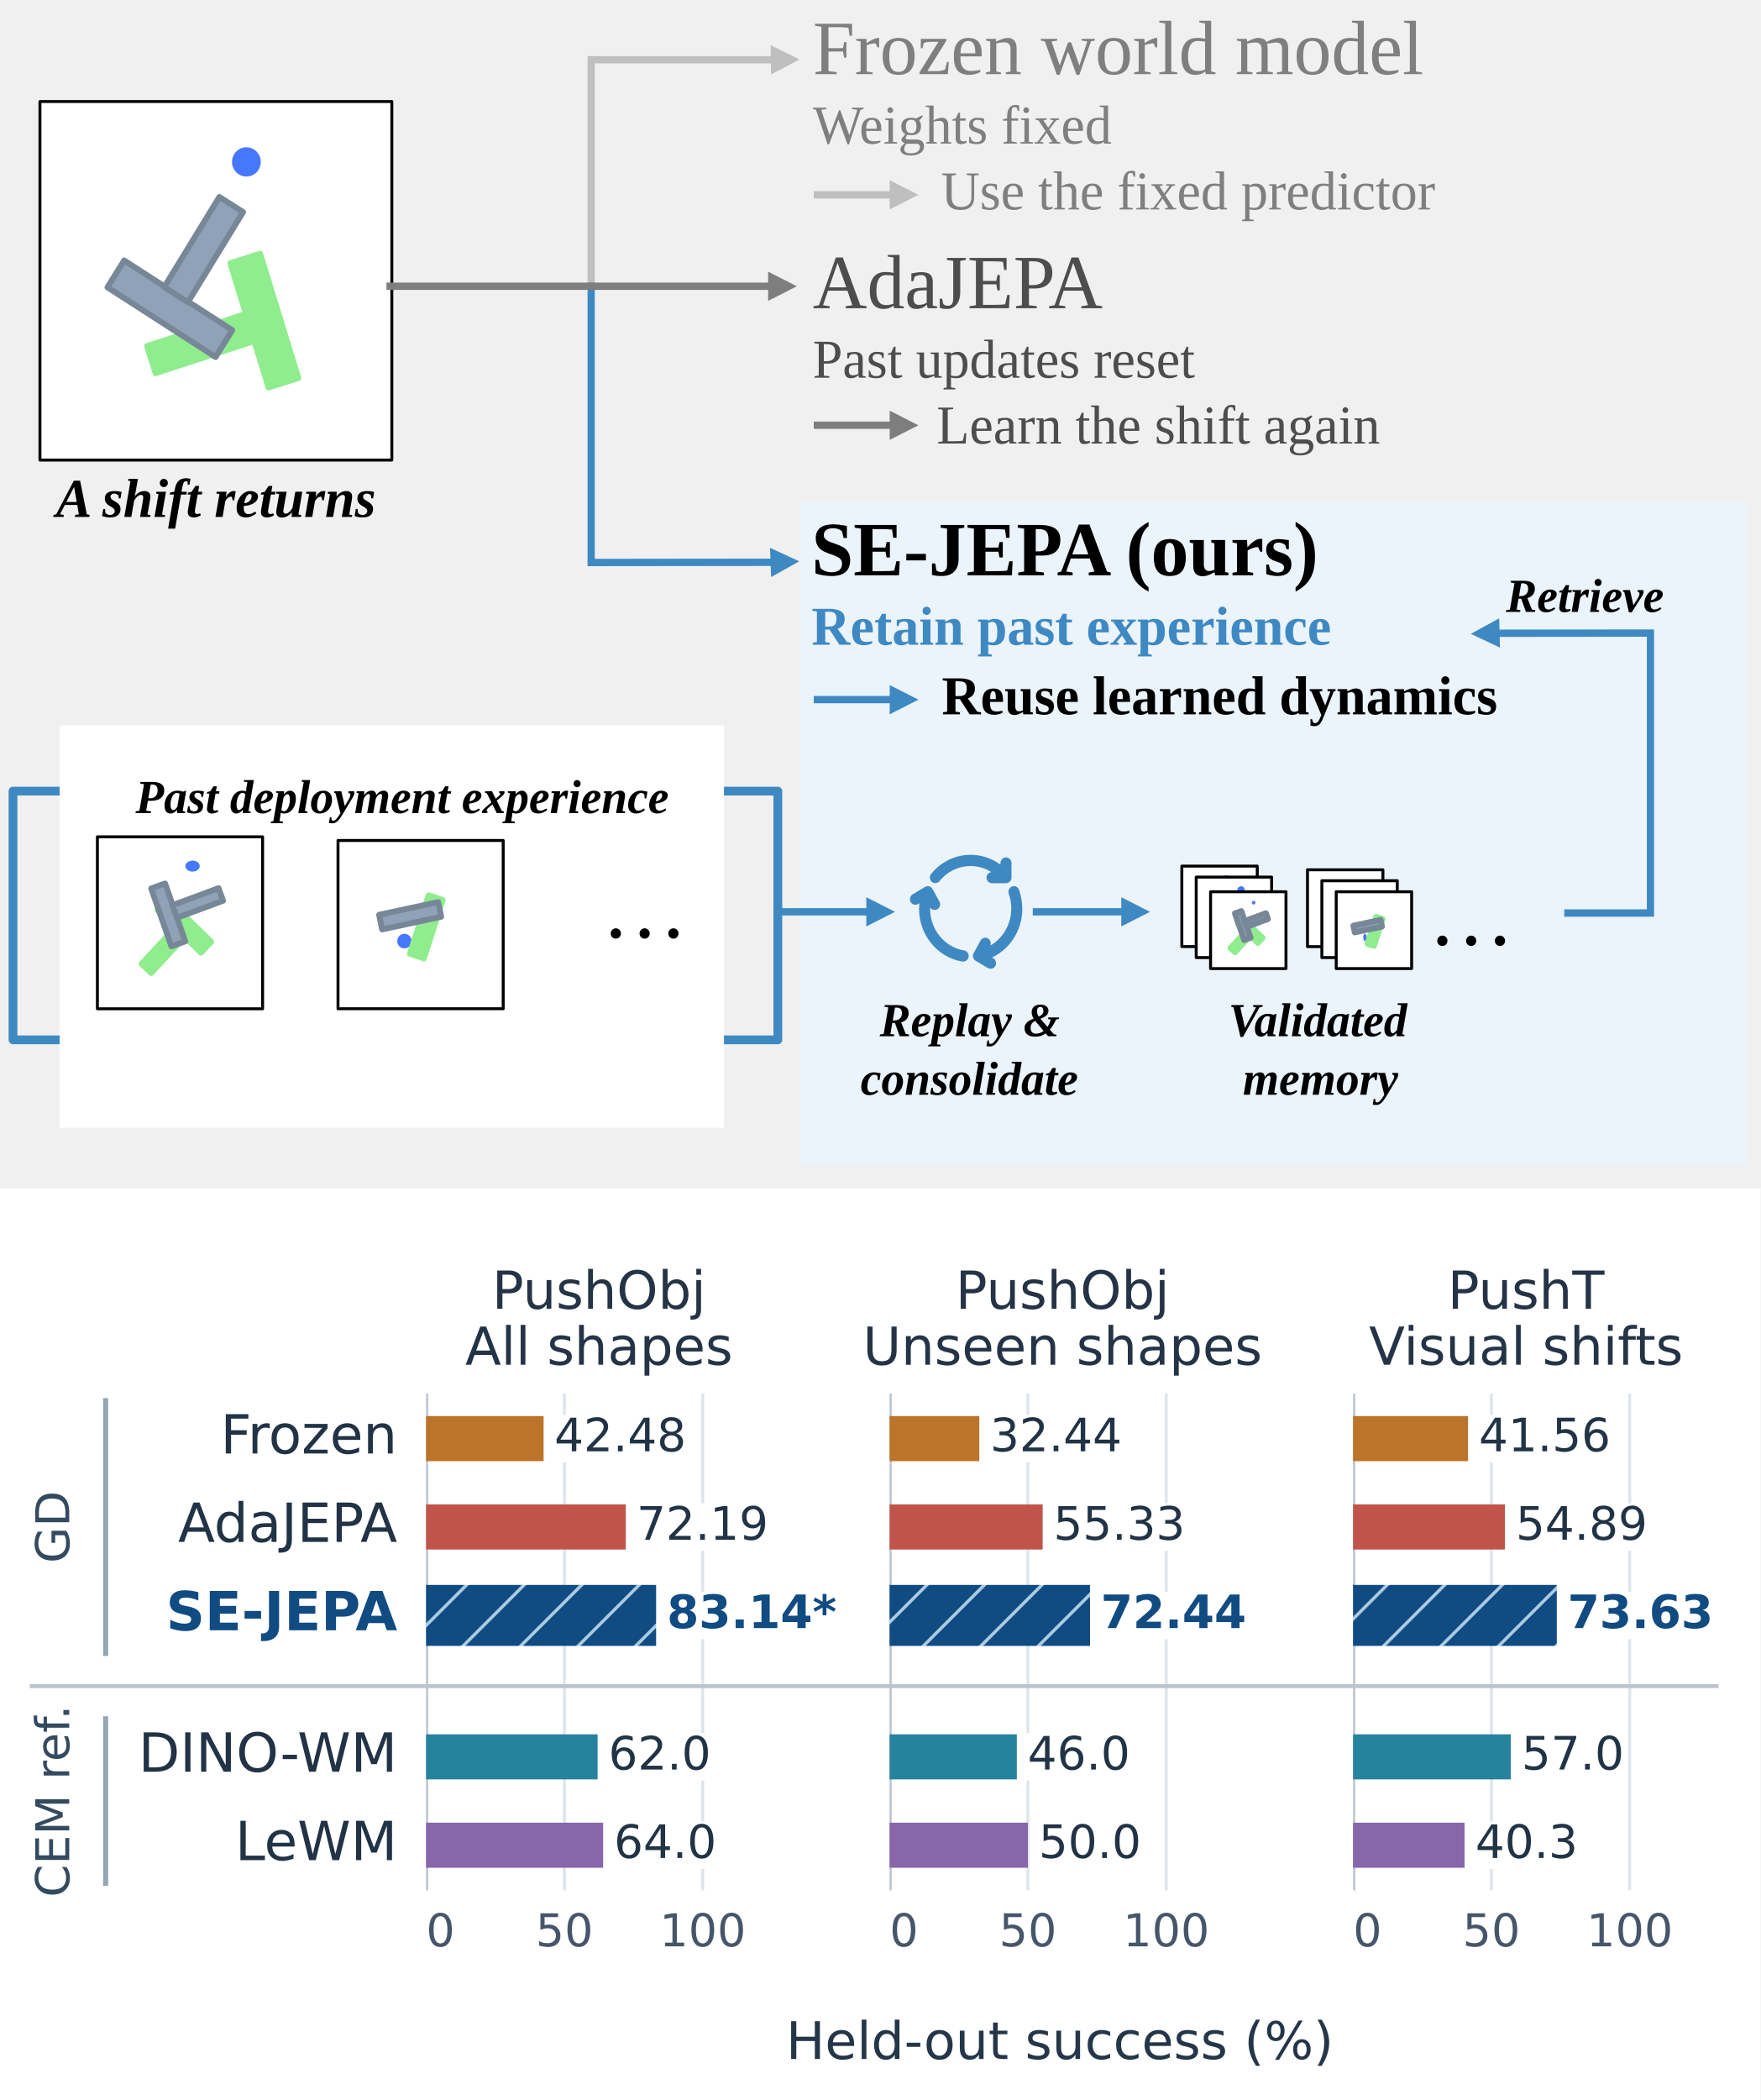
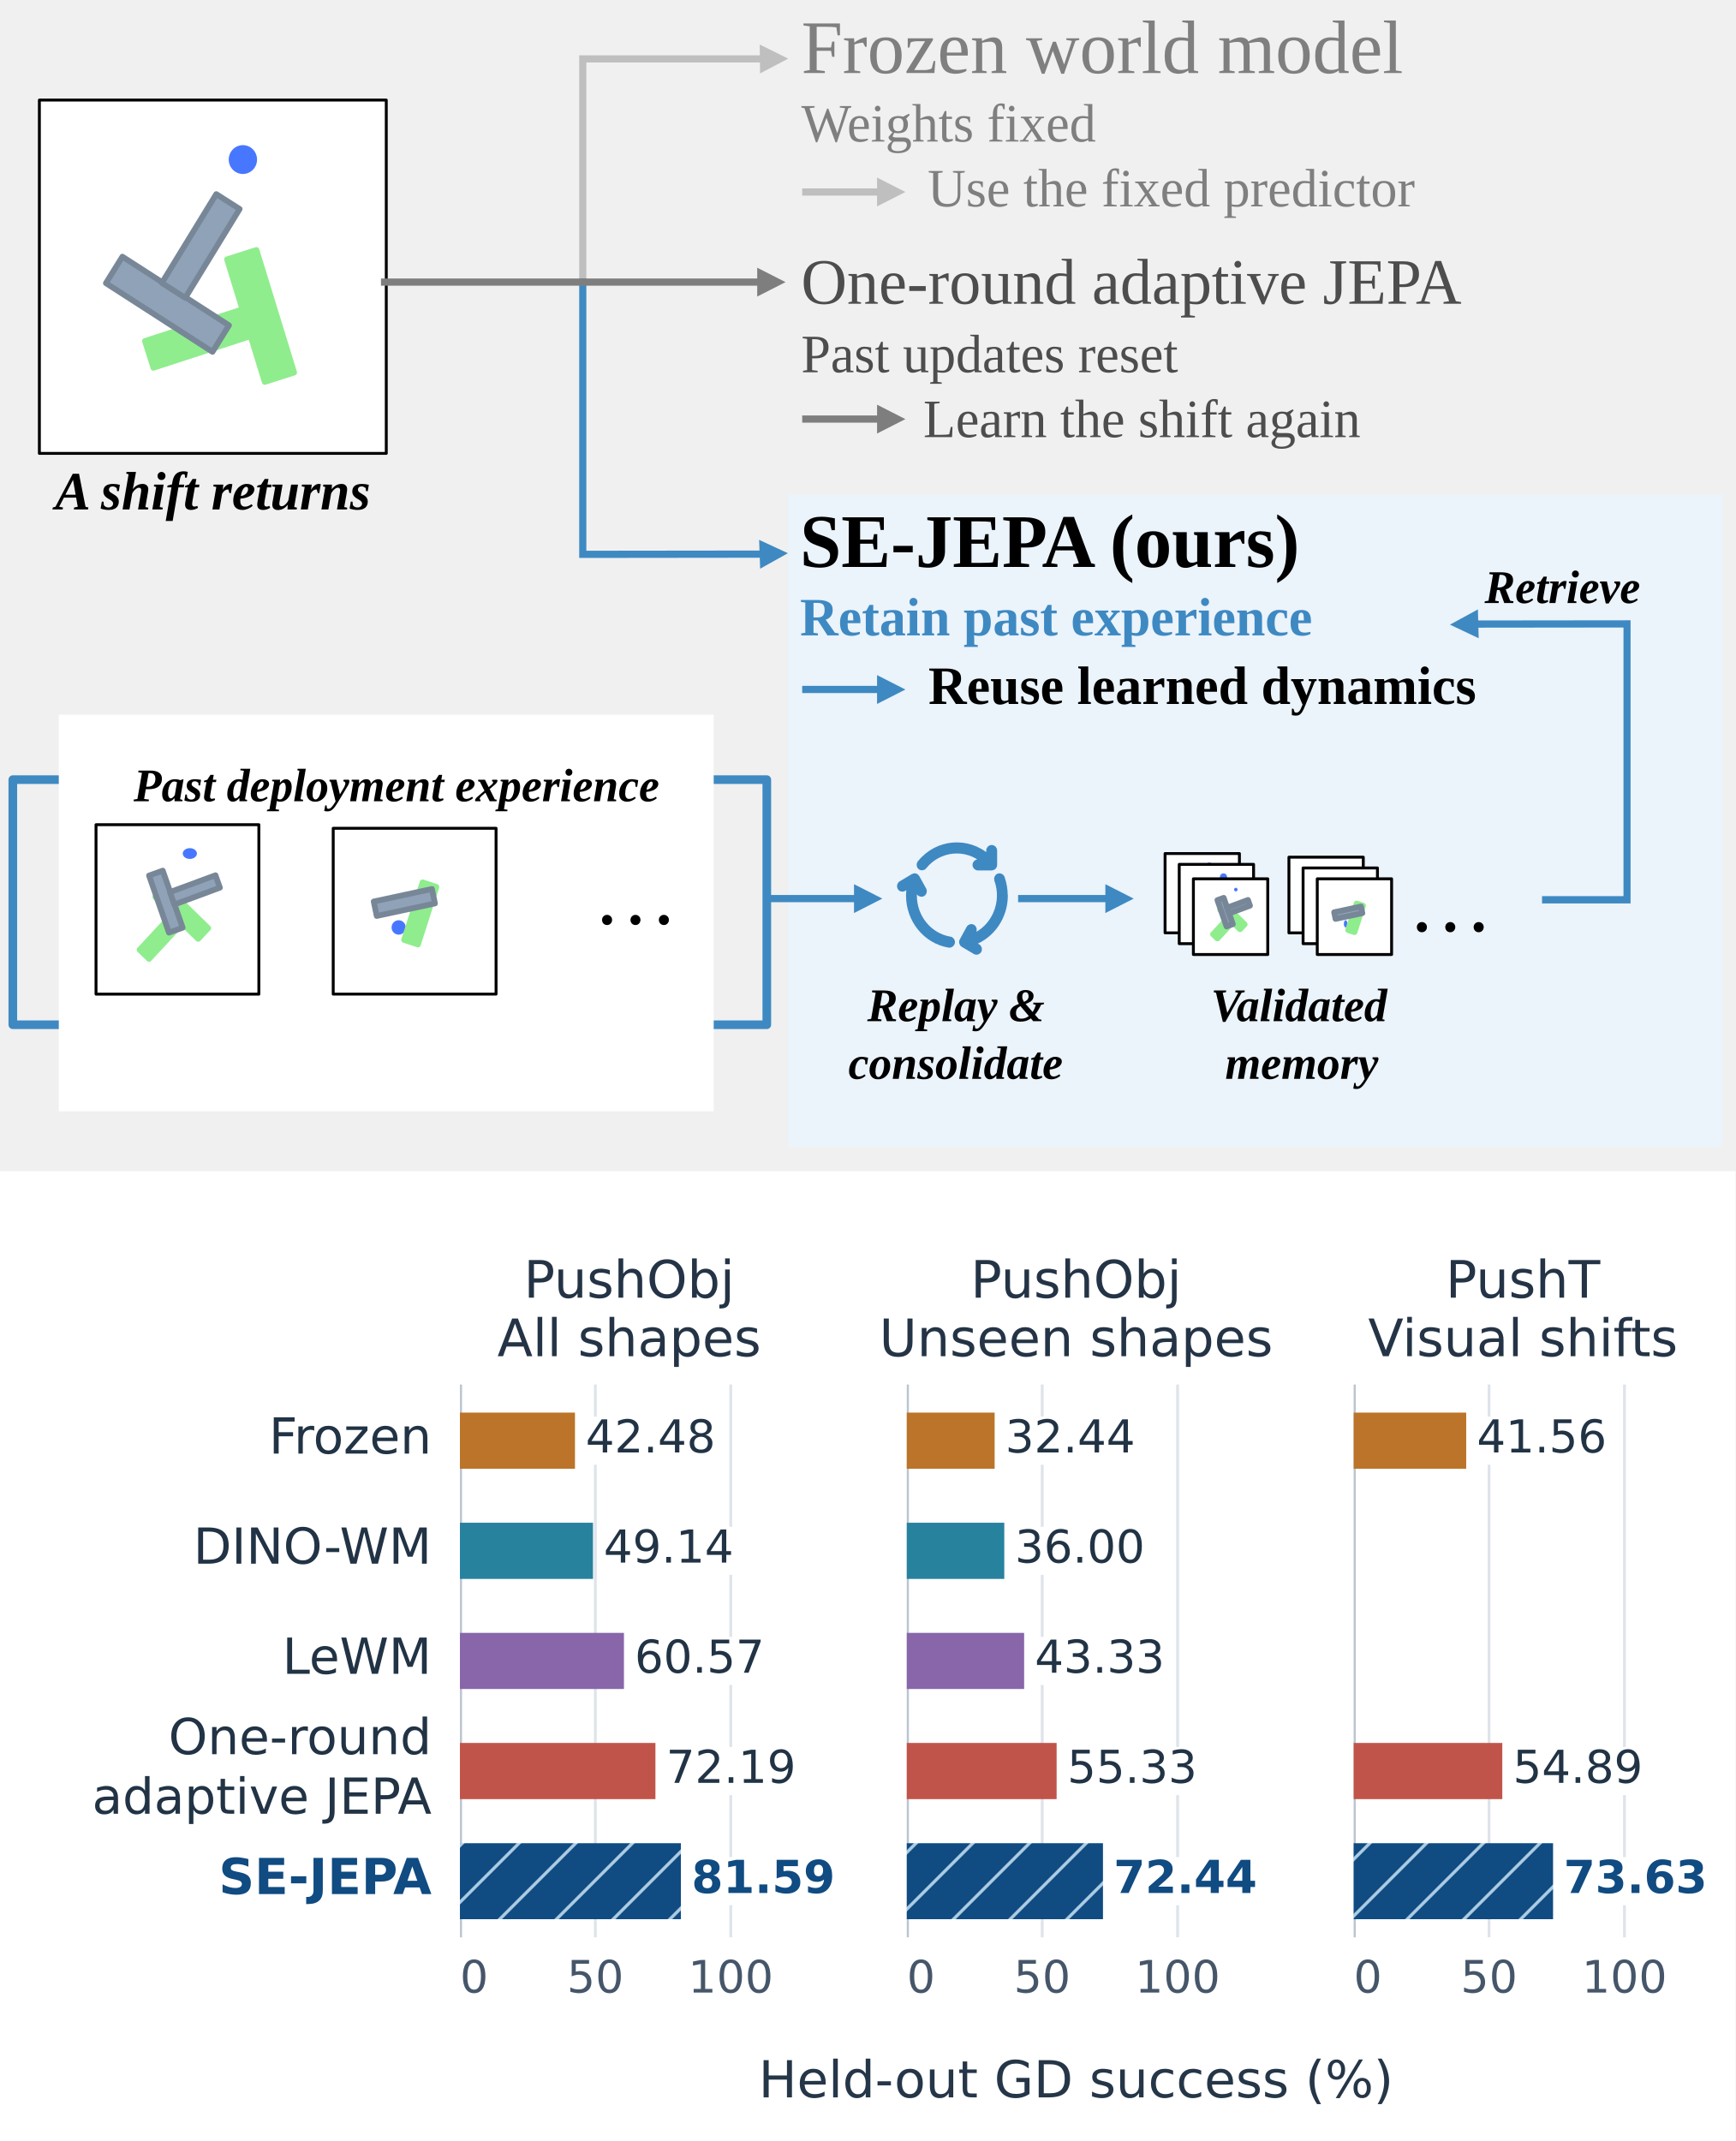
- <svg xmlns="http://www.w3.org/2000/svg" width="244.8pt" height="291.92pt" viewBox="0 0 244.8 291.92" version="1.1">
+ <svg xmlns="http://www.w3.org/2000/svg" width="244.8pt" height="302pt" viewBox="0 0 244.8 302" version="1.1">
  <g id="recurring-shift-schematic" transform="scale(0.6089552) translate(-235 -44)">
    <defs>
      <style>.st0, .st4, .st6, .st11, .st18, .st21, .st22, .st23, .st27, .st34, .st37 {isolation: isolate;}
.st0, .st11, .st21, .st23, .st34 {font-family: 'Times New Roman', serif;}
.st0, .st23, .st37 {font-size: 17.54px;}
.st0, .st34 {fill: #7f7f7f;}
.st73 {fill: #8fa2b7;
        stroke: #778798;}
.st73, .st74, .st75, .st76 {stroke-miterlimit: 8;}
.st73, .st77, .st76 {fill-rule: evenodd;}
.st73, .st76 {stroke-width: 1.33px;}
.st74 {stroke-width: 2px;}
.st74 {fill: none;}
.st74, .st81 {stroke: #3e89c2;}
.st85 {fill: #ebf3fb;}
.st4, .st6, .st18, .st22, .st37 {font-weight: 700;}
.st4, .st6, .st21, .st22, .st34 {font-size: 12.53px;}
.st4, .st22, .st37 {font-family: 'Times New Roman', serif;}
.st6, .st18 {font-family: 'Times New Roman', serif;
        font-style: italic;}
.st11 {font-size: 20.04px;}
.st88 {fill: #7e7e7e;}
.st89, .st75 {fill: #fff;}
.st18 {font-size: 10.86px;}
.st81, .st22, .st91 {fill: #3e89c2;}
.st77 {fill: #4877ff;}
.st21, .st23 {fill: #4d4d4d;}
.st75 {stroke: #000;
        stroke-width: .67px;}
.st94 {fill: #bfbfbf;}
.st76 {fill: #8fed8e;
        stroke: #8fed8e;}</style>
    </defs>
    <path class="st94" d="M369.16,109.09v-52.28h42.96v1.66h-42.14l.83-.82v51.43h-1.64ZM410.98,54.32l6.59,3.26-6.52,3.42-.08-6.68h.01Z" />
    <path class="st91" d="M369.16,108.51v64.73l42.88-.05v-1.67l-42.06.05.83.84v-63.88h-1.64ZM411.07,175.73l6.43-3.59-6.67-3.09.24,6.68Z" />
    <g class="st27">
      <text class="st6" transform="translate(284.3 162) scale(.98 1)" text-anchor="middle">
        <tspan x="0" y="0">A shift returns</tspan>
      </text>
    </g>
    <rect class="st75" x="244.12" y="67.18" width="80.35" height="81.84" />
    <path class="st77" d="M287.98,80.96c0-1.85,1.47-3.34,3.28-3.34s3.28,1.49,3.28,3.34-1.47,3.34-3.28,3.34-3.28-1.49-3.28-3.34Z" />
    <path class="st76" d="M303.13,130.3l-6.81,2.17-8.73-28.4,6.81-2.17,8.73,28.4h0Z" />
    <path class="st76" d="M270.53,129.19l-1.95-6.2,22.68-7.38,1.95,6.2-22.68,7.38Z" />
    <path class="st73" d="M259.53,109.59l3.82-6.14,24.69,15.91-3.82,6.14-24.69-15.91h0Z" />
    <path class="st73" d="M285.09,88.96l5.42,3.45-12.6,20.58-5.42-3.45,12.6-20.58Z" />
    <g class="st27">
      <text class="st34" transform="translate(449.86 91.81) scale(.98 1)">
        <tspan x="0" y="0">Use the fixed predictor</tspan>
      </text>
    </g>
    <path class="st94" d="M420.81,87.64h18.44v1.67h-18.44v-1.67ZM438.15,85.13l6.56,3.34-6.56,3.34v-6.68Z" />
    <path class="st88" d="M323.24,108.51h88.24v1.67h-88.24s0-1.67,0-1.67ZM410.39,106.01l6.56,3.34-6.56,3.34v-6.68Z" />
    <rect class="st85" x="417.54" y="158.61" width="216.46" height="151.15" />
    <rect class="st75" x="504.86" y="241.71" width="17.22" height="18.37" />
    <path class="st77" d="M514.28,244.63c0-.46.37-.84.83-.84s.83.37.83.84-.37.84-.83.84-.83-.37-.83-.84Z" />
    <path class="st76" d="M516.77,252.7l-1.08,1.14-4.59-4.47,1.08-1.14,4.59,4.47Z" />
    <path class="st76" d="M510.45,255.97l-1.01-.97,3.55-3.83,1.01.97-3.55,3.83Z" />
    <path class="st73" d="M510.45,247.08l1.46-.53,2.12,6.1-1.46.53-2.12-6.1Z" />
    <path class="st73" d="M517.54,247.05l.47,1.33-4.86,1.8-.47-1.33,4.86-1.8Z" />
    <rect class="st75" x="508.14" y="244.22" width="17.22" height="18.37" />
    <path class="st77" d="M517.56,247.14c0-.46.37-.84.83-.84s.83.37.83.84-.37.84-.83.84-.83-.37-.83-.84Z" />
    <path class="st76" d="M520.22,255.26l-1.08,1.14-4.59-4.47,1.08-1.14,4.59,4.47Z" />
    <path class="st76" d="M513.9,258.54l-1.01-.97,3.55-3.83,1.01.97-3.55,3.83Z" />
    <path class="st73" d="M513.9,249.65l1.46-.53,2.12,6.1-1.46.53-2.12-6.1Z" />
    <path class="st73" d="M520.99,249.61l.47,1.33-4.86,1.8-.47-1.33,4.86-1.8Z" />
    <rect class="st75" x="511.42" y="247.56" width="17.22" height="17.54" />
    <path class="st77" d="M520.84,250.06c0-.23.18-.42.41-.42s.41.19.41.42-.18.42-.41.42-.41-.19-.41-.42Z" />
    <path class="st76" d="M523.3,258.11l-1.08,1.14-4.59-4.47,1.08-1.14,4.59,4.47Z" />
    <path class="st76" d="M516.98,261.38l-1.01-.97,3.55-3.83,1.01.97-3.55,3.83Z" />
    <path class="st73" d="M516.98,252.5l1.46-.53,2.12,6.1-1.46.53-2.12-6.1Z" />
    <path class="st73" d="M524.06,252.46l.47,1.33-4.86,1.8-.47-1.33,4.86-1.8Z" />
    <rect class="st75" x="533.55" y="242.55" width="17.22" height="17.54" />
    <path class="st77" d="M539.71,252.57c0-.23.18-.42.41-.42s.41.19.41.42-.18.42-.41.42-.41-.19-.41-.42Z" />
    <path class="st76" d="M542.22,254.5l-1.48-.49,1.97-6.14,1.48.49-1.97,6.14Z" />
    <path class="st73" d="M543.72,248.58l.32,1.54-6.22,1.33-.32-1.54,6.22-1.33Z" />
    <rect class="st75" x="536.83" y="245.05" width="17.22" height="17.54" />
    <path class="st77" d="M542.99,255.07c0-.23.37-.42.83-.42s.83.19.83.42-.37.42-.83.42-.83-.19-.83-.42Z" />
    <path class="st76" d="M545.67,257.07l-1.48-.49,1.97-6.14,1.48.49-1.97,6.14Z" />
    <path class="st73" d="M547.17,251.13l.32,1.54-6.22,1.33-.32-1.54,6.22-1.33Z" />
    <rect class="st75" x="540.11" y="247.56" width="17.22" height="17.54" />
    <path class="st77" d="M546.27,257.99c0-.46.18-.84.41-.84s.41.37.41.84-.18.84-.41.84-.41-.37-.41-.84Z" />
    <path class="st76" d="M548.74,259.92l-1.48-.49,1.97-6.14,1.48.49-1.97,6.14Z" />
    <path class="st73" d="M550.24,253.98l.32,1.54-6.22,1.33-.32-1.54,6.22-1.33Z" />
    <g class="st27">
      <text class="st11" transform="translate(561.1 259.66) scale(.98 1)">
        <tspan x="0" y="0">…</tspan>
      </text>
    </g>
    <g class="st27">
      <text class="st18" transform="translate(515.5 280.54) scale(.98 1)">
        <tspan x="0" y="0">Validated</tspan>
      </text>
    </g>
    <g class="st27">
      <text class="st18" transform="translate(518.78 293.9) scale(.98 1)">
        <tspan x="0" y="0">memory</tspan>
      </text>
    </g>
    <g class="st27">
      <text class="st4" transform="translate(450.03 207.06) scale(.98 1)">
        <tspan x="0" y="0">Reuse learned dynamics</tspan>
      </text>
    </g>
    <path class="st91" d="M420.81,202.87h18.44v1.67h-18.44v-1.67ZM438.15,200.38l6.56,3.34-6.56,3.34v-6.68h0Z" />
    <g class="st27">
      <text class="st18" transform="translate(578.87 183.68) scale(.98 1)">
        <tspan x="0" y="0">Retrieve</tspan>
      </text>
    </g>
    <rect class="st74" x="237.97" y="224.59" width="174.64" height="56.78" />
    <rect class="st89" x="248.62" y="209.56" width="151.69" height="91.86" />
    <rect class="st75" x="257.24" y="235.03" width="37.72" height="39.25" />
    <path class="st77" d="M277.33,241.71c0-.69.73-1.25,1.64-1.25s1.64.56,1.64,1.25-.73,1.25-1.64,1.25-1.64-.56-1.64-1.25Z" />
    <path class="st76" d="M283.23,259l-2.33,2.48-9.95-9.71,2.33-2.48,9.95,9.71Z" />
    <path class="st76" d="M269.52,266.11l-2.19-2.1,7.72-8.32,2.19,2.11-7.72,8.32h0Z" />
    <path class="st73" d="M269.52,246.81l3.18-1.14,4.61,13.22-3.18,1.14-4.61-13.22Z" />
    <path class="st73" d="M284.91,246.74l1.03,2.88-10.56,3.9-1.02-2.88,10.56-3.9h-.01Z" />
    <rect class="st75" x="312.18" y="235.86" width="37.72" height="38.41" />
    <path class="st77" d="M325.7,258.83c0-.92.73-1.67,1.64-1.67s1.64.75,1.64,1.67-.73,1.67-1.64,1.67-1.64-.75-1.64-1.67Z" />
    <path class="st76" d="M331.8,262.78l-3.2-1.06,4.28-13.34,3.2,1.06s-4.28,13.34-4.28,13.34Z" />
    <path class="st73" d="M335.05,249.92l.7,3.35-13.49,2.9-.7-3.35,13.49-2.9Z" />
    <g class="st27">
      <text class="st11" transform="translate(372.37 257.99) scale(.98 1)">
        <tspan x="0" y="0">…</tspan>
      </text>
    </g>
    <g class="st27">
      <text class="st18" transform="translate(265.94 229.6) scale(.98 1)">
        <tspan x="0" y="0">Past deployment experience</tspan>
      </text>
    </g>
    <g>
      <path class="st81" d="M455.02,261.45c-4.71-.81-8.16-5.06-8.15-10.03,0-.62.07-1.23.18-1.83h.03l.69,1.24c.21.37.67.5,1.03.29.36-.22.48-.7.28-1.07l-1.59-2.87c-.1-.18-.26-.32-.46-.36-.19-.06-.4-.02-.57.08l-2.79,1.67c-.37.2-.5.68-.32,1.05.19.39.64.53,1.01.33.02,0,.03-.02.06-.04l1.15-.69c-.14.72-.21,1.47-.21,2.21-.01,5.73,3.96,10.64,9.39,11.57h.13c.41.04.78-.29.81-.72.03-.43-.28-.81-.69-.84v.02h.02Z" />
      <path class="st81" d="M467.91,251.4c0-1.4-.24-2.79-.7-4.1-.15-.41-.57-.61-.96-.46-.39.15-.58.61-.45,1,1.88,5.27-.69,11.13-5.75,13.09-.03.01-.07.02-.1.05h0l.69-1.25c.21-.37.08-.85-.28-1.07-.36-.22-.83-.08-1.03.29l-1.58,2.88c-.21.37-.08.85.28,1.06h0l2.78,1.65c.36.22.83.08,1.03-.29s.08-.85-.28-1.07l-1.17-.69c4.53-1.64,7.57-6.1,7.55-11.1h-.02Z" />
      <path class="st81" d="M461.52,243.56c-.41,0-.76.35-.76.78s.33.78.76.78h3.18c.15,0,.29-.05.4-.13l.06-.04.02-.02h0l.05-.04c.15-.15.23-.35.23-.56v-3.32c0-.43-.33-.78-.76-.78s-.76.35-.76.78v1.42h0c-4.74-4.2-11.86-3.62-15.89,1.32-.02.02-.03.05-.06.06-.26.33-.23.83.09,1.11.32.28.79.23,1.05-.09,3.45-4.29,9.58-4.86,13.71-1.3h-1.35.02Z" />
    </g>
    <g class="st27">
      <text class="st18" transform="translate(435.88 280.54) scale(.98 1)">
        <tspan x="0" y="0">Replay &amp;</tspan>
      </text>
    </g>
    <g class="st27">
      <text class="st18" transform="translate(431.51 293.9) scale(.98 1)">
        <tspan x="0" y="0">consolidate</tspan>
      </text>
    </g>
    <path class="st91" d="M592.19,251.58h19.68l-.83.84v-63.91l.83.84-35.55.04v-1.67l36.36-.04v65.59h-20.5v-1.69ZM577.5,191.84l-6.65-3.15,6.47-3.53.18,6.68h0Z" />
    <path class="st91" d="M412.62,251.31h21.29v1.67h-21.29v-1.67ZM432.81,248.81l6.56,3.34-6.56,3.34v-6.68h0Z" />
    <path class="st91" d="M470.82,251.31h21.29v1.67h-21.29v-1.67ZM491.03,248.81l6.56,3.34-6.56,3.34v-6.68h0Z" />
    <path class="st88" d="M420.81,140.24h18.44v1.67h-18.44v-1.67ZM438.15,137.74l6.56,3.34-6.56,3.34v-6.68h0Z" />
    <g class="st27">
-       <text class="st23" transform="translate(420.57 114.36) scale(.98 1)">
-         <tspan x="0" y="0">AdaJEPA</tspan>
+       <text class="st23" style="font-size:15px" transform="translate(420.57 114.36) scale(.98 1)">
+         <tspan x="0" y="0">One-round adaptive JEPA</tspan>
      </text>
    </g>
    <g class="st27">
      <text class="st21" transform="translate(420.57 130.22) scale(.98 1)">
        <tspan x="0" y="0">Past updates reset</tspan>
      </text>
    </g>
    <g class="st27">
      <text class="st21" transform="translate(448.86 145.25) scale(.98 1)">
        <tspan x="0" y="0">Learn the shift again</tspan>
      </text>
    </g>
    <g class="st27">
      <text class="st0" transform="translate(420.61 60.92) scale(.98 1)">
        <tspan x="0" y="0">Frozen world model</tspan>
      </text>
    </g>
    <g class="st27">
      <text class="st34" transform="translate(420.61 76.78) scale(.98 1)">
        <tspan x="0" y="0">Weights fixed</tspan>
      </text>
    </g>
    <g class="st27">
      <text class="st37" transform="translate(420.29 175.32) scale(.98 1)">
        <tspan x="0" y="0">SE-JEPA (ours)</tspan>
      </text>
    </g>
    <g class="st27">
      <text class="st22" transform="translate(420.29 191.18) scale(.98 1)">
        <tspan x="0" y="0">Retain past experience</tspan>
      </text>
    </g>
  </g>
  <g id="held-out-planning-success" transform="translate(0 165.2)">
    <defs>
      <style type="text/css">*{stroke-linejoin: round; stroke-linecap: butt}</style>
    </defs>
    <g id="figure_1">
      <g id="patch_1">
-         <path d="M 0 126.72  L 244.8 126.72  L 244.8 0  L 0 0  z " style="fill: #ffffff" />
+         <path d="M 0 136.8  L 244.8 136.8  L 244.8 0  L 0 0  z " style="fill: #ffffff" />
      </g>
      <g id="axes_1">
        <g id="patch_2">
-           <path d="M 59.242 97.574  L 107.337 97.574  L 107.337 28.512  L 59.242 28.512  z " style="fill: #ffffff" />
+           <path d="M 64.872 108.072  L 112.621 108.072  L 112.621 30.096  L 64.872 30.096  z " style="fill: #ffffff" />
        </g>
        <g id="line2d_1">
-           <path d="M 59.242 97.574  L 59.242 28.512  " clip-path="url(#p2a23ee6b03)" style="fill: none; stroke: #bbc5cf; stroke-width: 0.6; stroke-linecap: square" />
+           <path d="M 64.872 108.072  L 64.872 30.096  " clip-path="url(#pd72a1151b1)" style="fill: none; stroke: #bbc5cf; stroke-width: 0.6; stroke-linecap: square" />
        </g>
        <g id="line2d_2">
-           <path d="M 78.48 97.574  L 78.48 28.512  " clip-path="url(#p2a23ee6b03)" style="fill: none; stroke: #dee4ea; stroke-width: 0.4; stroke-linecap: square" />
+           <path d="M 83.972 108.072  L 83.972 30.096  " clip-path="url(#pd72a1151b1)" style="fill: none; stroke: #dee4ea; stroke-width: 0.4; stroke-linecap: square" />
        </g>
        <g id="line2d_3">
-           <path d="M 97.718 97.574  L 97.718 28.512  " clip-path="url(#p2a23ee6b03)" style="fill: none; stroke: #dee4ea; stroke-width: 0.4; stroke-linecap: square" />
+           <path d="M 103.072 108.072  L 103.072 30.096  " clip-path="url(#pd72a1151b1)" style="fill: none; stroke: #dee4ea; stroke-width: 0.4; stroke-linecap: square" />
        </g>
        <g id="GD-pushobj_all-Frozen">
-           <path d="M 59.242 31.646  L 75.586 31.646  L 75.586 37.913  L 59.242 37.913  z " clip-path="url(#p2a23ee6b03)" style="fill: #bb7429" />
+           <path d="M 64.872 34.057  L 81.099 34.057  L 81.099 41.979  L 64.872 41.979  z " clip-path="url(#pd72a1151b1)" style="fill: #bb7429" />
+         </g>
+         <g id="GD-pushobj_all-DINO-WM">
+           <path d="M 64.872 49.59  L 83.643 49.59  L 83.643 57.512  L 64.872 57.512  z " clip-path="url(#pd72a1151b1)" style="fill: #27829e" />
+         </g>
+         <g id="GD-pushobj_all-LeWM">
+           <path d="M 64.872 65.123  L 88.009 65.123  L 88.009 73.045  L 64.872 73.045  z " clip-path="url(#pd72a1151b1)" style="fill: #8866a9" />
        </g>
        <g id="GD-pushobj_all-AdaJEPA">
-           <path d="M 59.242 43.934  L 87.018 43.934  L 87.018 50.202  L 59.242 50.202  z " clip-path="url(#p2a23ee6b03)" style="fill: #c1544a" />
+           <path d="M 64.872 80.656  L 92.448 80.656  L 92.448 88.578  L 64.872 88.578  z " clip-path="url(#pd72a1151b1)" style="fill: #c1544a" />
        </g>
        <g id="GD-pushobj_all-SE-JEPA">
-           <path d="M 59.242 55.117  L 91.231 55.117  L 91.231 63.596  L 59.242 63.596  z " clip-path="url(#p2a23ee6b03)" style="fill: url(#hebd4a4d19e)" />
-         </g>
-         <g id="CEM-pushobj_all-DINO-WM">
-           <path d="M 59.242 75.885  L 83.097 75.885  L 83.097 82.152  L 59.242 82.152  z " clip-path="url(#p2a23ee6b03)" style="fill: #27829e" />
-         </g>
-         <g id="CEM-pushobj_all-LeWM">
-           <path d="M 59.242 88.174  L 83.866 88.174  L 83.866 94.441  L 59.242 94.441  z " clip-path="url(#p2a23ee6b03)" style="fill: #8866a9" />
+           <path d="M 64.872 94.791  L 96.039 94.791  L 96.039 105.509  L 64.872 105.509  z " clip-path="url(#pd72a1151b1)" style="fill: url(#h5310ae9c62)" />
        </g>
        <g id="matplotlib.axis_1">
          <g id="xtick_1">
            <g id="line2d_4" />
            <g id="text_1">
-               <text style="fill: #46566a; font: 6.3px 'DejaVu Sans'; text-anchor: start" x="59.242" y="105.361" transform="rotate(-0 59.2416 105.3614)">0</text>
+               <text style="font-size: 6.3px; font-family: 'DejaVu Sans'; text-anchor: start; fill: #46566a" x="64.872" y="115.859" transform="rotate(-0 64.872 115.8585)">0</text>
            </g>
          </g>
          <g id="xtick_2">
            <g id="line2d_5" />
            <g id="text_2">
-               <text style="fill: #46566a; font: 6.3px 'DejaVu Sans'; text-anchor: middle" x="78.48" y="105.361" transform="rotate(-0 78.47969 105.3614)">50</text>
+               <text style="font-size: 6.3px; font-family: 'DejaVu Sans'; text-anchor: middle; fill: #46566a" x="83.972" y="115.859" transform="rotate(-0 83.97178 115.8585)">50</text>
            </g>
          </g>
          <g id="xtick_3">
            <g id="line2d_6" />
            <g id="text_3">
-               <text style="fill: #46566a; font: 6.3px 'DejaVu Sans'; text-anchor: middle" x="97.718" y="105.361" transform="rotate(-0 97.71777 105.3614)">100</text>
+               <text style="font-size: 6.3px; font-family: 'DejaVu Sans'; text-anchor: middle; fill: #46566a" x="103.072" y="115.859" transform="rotate(-0 103.0716 115.8585)">100</text>
            </g>
          </g>
        </g>
        <g id="matplotlib.axis_2" />
        <g id="text_4">
-           <text style="fill: #213345; font: 7.5px 'DejaVu Sans'; text-anchor: end" x="55.242" y="36.849" transform="rotate(-0 55.2416 36.84876)">Frozen</text>
+           <text style="font-size: 7px; font-family: 'DejaVu Sans'; text-anchor: end; fill: #213345" x="60.872" y="39.836" transform="rotate(-0 60.872 39.83622)">Frozen</text>
        </g>
        <g id="text_5">
          <g id="patch_3">
-             <path d="M 76.894 38.068  L 95.6 38.068  L 95.6 31.49  L 76.894 31.49  z " style="fill: #ffffff" />
-           </g>
-           <text style="fill: #213345; font: 6.4px 'DejaVu Sans'; text-anchor: start" x="77.086" y="36.545" transform="rotate(-0 77.08628 36.54523)">42.48</text>
+             <path d="M 82.407 41.41  L 101.113 41.41  L 101.113 34.626  L 82.407 34.626  z " style="fill: #ffffff" />
+           </g>
+           <text style="font-size: 6.4px; font-family: 'DejaVu Sans'; text-anchor: start; fill: #213345" x="82.599" y="39.68" transform="rotate(-0 82.59917 39.68037)">42.48</text>
        </g>
        <g id="text_6">
-           <text style="fill: #213345; font: 7.5px 'DejaVu Sans'; text-anchor: end" x="55.242" y="49.137" transform="rotate(-0 55.2416 49.13744)">AdaJEPA</text>
+           <text style="font-size: 7px; font-family: 'DejaVu Sans'; text-anchor: end; fill: #213345" x="60.872" y="55.369" transform="rotate(-0 60.872 55.36929)">DINO-WM</text>
        </g>
        <g id="text_7">
          <g id="patch_4">
-             <path d="M 88.326 50.357  L 107.032 50.357  L 107.032 43.779  L 88.326 43.779  z " style="fill: #ffffff" />
-           </g>
-           <text style="fill: #213345; font: 6.4px 'DejaVu Sans'; text-anchor: start" x="88.518" y="48.834" transform="rotate(-0 88.51755 48.83391)">72.19</text>
+             <path d="M 84.951 56.943  L 103.657 56.943  L 103.657 50.159  L 84.951 50.159  z " style="fill: #ffffff" />
+           </g>
+           <text style="font-size: 6.4px; font-family: 'DejaVu Sans'; text-anchor: start; fill: #213345" x="85.143" y="55.213" transform="rotate(-0 85.14326 55.21343)">49.14</text>
        </g>
        <g id="text_8">
-           <text style="fill: #104b82; font: 700 7.5px 'DejaVu Sans'; text-anchor: end" x="55.242" y="61.426" transform="rotate(-0 55.2416 61.42613)">SE-JEPA</text>
+           <text style="font-size: 7px; font-family: 'DejaVu Sans'; text-anchor: end; fill: #213345" x="60.872" y="70.902" transform="rotate(-0 60.872 70.90236)">LeWM</text>
        </g>
        <g id="text_9">
          <g id="patch_5">
-             <path d="M 92.539 62.646  L 116.513 62.646  L 116.513 56.068  L 92.539 56.068  z " style="fill: #ffffff" />
-           </g>
-           <text style="fill: #104b82; font: 700 6.4px 'DejaVu Sans'; text-anchor: start" x="92.731" y="61.123" transform="rotate(-0 92.73069 61.12259)">83.14*</text>
+             <path d="M 89.317 72.476  L 108.023 72.476  L 108.023 65.692  L 89.317 65.692  z " style="fill: #ffffff" />
+           </g>
+           <text style="font-size: 6.4px; font-family: 'DejaVu Sans'; text-anchor: start; fill: #213345" x="89.509" y="70.746" transform="rotate(-0 89.50947 70.7465)">60.57</text>
        </g>
        <g id="text_10">
-           <text style="fill: #213345; font: 7.5px 'DejaVu Sans'; text-anchor: end" x="55.242" y="81.088" transform="rotate(-0 55.2416 81.08802)">DINO-WM</text>
+           <text style="font-size: 7px; font-family: 'DejaVu Sans'; fill: #213345" transform="translate(23.76981 82.23474)">One-round</text>
+           <text style="font-size: 7px; font-family: 'DejaVu Sans'; fill: #213345" transform="translate(12.99091 90.63666)">adaptive JEPA</text>
        </g>
        <g id="text_11">
          <g id="patch_6">
-             <path d="M 84.405 82.307  L 99.039 82.307  L 99.039 75.729  L 84.405 75.729  z " style="fill: #ffffff" />
-           </g>
-           <text style="fill: #213345; font: 6.4px 'DejaVu Sans'; text-anchor: start" x="84.597" y="80.784" transform="rotate(-0 84.59683 80.78449)">62.0</text>
+             <path d="M 93.756 88.009  L 112.462 88.009  L 112.462 81.225  L 93.756 81.225  z " style="fill: #ffffff" />
+           </g>
+           <text style="font-size: 6.4px; font-family: 'DejaVu Sans'; text-anchor: start; fill: #213345" x="93.948" y="86.28" transform="rotate(-0 93.94826 86.27957)">72.19</text>
        </g>
        <g id="text_12">
-           <text style="fill: #213345; font: 7.5px 'DejaVu Sans'; text-anchor: end" x="55.242" y="93.377" transform="rotate(-0 55.2416 93.3767)">LeWM</text>
+           <text style="font-weight: 700; font-size: 7px; font-family: 'DejaVu Sans'; text-anchor: end; fill: #104b82" x="60.872" y="101.968" transform="rotate(-0 60.872 101.9685)">SE-JEPA</text>
        </g>
        <g id="text_13">
          <g id="patch_7">
-             <path d="M 85.174 94.596  L 99.808 94.596  L 99.808 88.018  L 85.174 88.018  z " style="fill: #ffffff" />
-           </g>
-           <text style="fill: #213345; font: 6.4px 'DejaVu Sans'; text-anchor: start" x="85.366" y="93.073" transform="rotate(-0 85.36635 93.07317)">64.0</text>
+             <path d="M 97.347 103.542  L 117.974 103.542  L 117.974 96.758  L 97.347 96.758  z " style="fill: #ffffff" />
+           </g>
+           <text style="font-weight: 700; font-size: 6.4px; font-family: 'DejaVu Sans'; text-anchor: start; fill: #104b82" x="97.539" y="101.813" transform="rotate(-0 97.53902 101.8126)">81.59</text>
        </g>
        <g id="text_14">
-           <text style="fill: #243446; font: 7.3px 'DejaVu Sans'" transform="translate(68.42002 16.72588)">PushObj</text>
-           <text style="fill: #243446; font: 7.3px 'DejaVu Sans'" transform="translate(64.68847 24.512)">All shapes</text>
+           <text style="font-size: 7.3px; font-family: 'DejaVu Sans'; fill: #243446" transform="translate(73.87754 17.847)">PushObj</text>
+           <text style="font-size: 7.3px; font-family: 'DejaVu Sans'; fill: #243446" transform="translate(70.14598 26.096)">All shapes</text>
        </g>
      </g>
      <g id="axes_2">
        <g id="patch_8">
-           <path d="M 123.689 97.574  L 171.784 97.574  L 171.784 28.512  L 123.689 28.512  z " style="fill: #ffffff" />
+           <path d="M 127.901 108.072  L 175.651 108.072  L 175.651 30.096  L 127.901 30.096  z " style="fill: #ffffff" />
        </g>
        <g id="line2d_7">
-           <path d="M 123.689 97.574  L 123.689 28.512  " clip-path="url(#p89690534de)" style="fill: none; stroke: #bbc5cf; stroke-width: 0.6; stroke-linecap: square" />
+           <path d="M 127.901 108.072  L 127.901 30.096  " clip-path="url(#pd09d841ab7)" style="fill: none; stroke: #bbc5cf; stroke-width: 0.6; stroke-linecap: square" />
        </g>
        <g id="line2d_8">
-           <path d="M 142.927 97.574  L 142.927 28.512  " clip-path="url(#p89690534de)" style="fill: none; stroke: #dee4ea; stroke-width: 0.4; stroke-linecap: square" />
+           <path d="M 147.001 108.072  L 147.001 30.096  " clip-path="url(#pd09d841ab7)" style="fill: none; stroke: #dee4ea; stroke-width: 0.4; stroke-linecap: square" />
        </g>
        <g id="line2d_9">
-           <path d="M 162.165 97.574  L 162.165 28.512  " clip-path="url(#p89690534de)" style="fill: none; stroke: #dee4ea; stroke-width: 0.4; stroke-linecap: square" />
+           <path d="M 166.101 108.072  L 166.101 30.096  " clip-path="url(#pd09d841ab7)" style="fill: none; stroke: #dee4ea; stroke-width: 0.4; stroke-linecap: square" />
        </g>
        <g id="GD-pushobj_unseen-Frozen">
-           <path d="M 123.689 31.646  L 136.171 31.646  L 136.171 37.913  L 123.689 37.913  z " clip-path="url(#p89690534de)" style="fill: #bb7429" />
+           <path d="M 127.901 34.057  L 140.293 34.057  L 140.293 41.979  L 127.901 41.979  z " clip-path="url(#pd09d841ab7)" style="fill: #bb7429" />
+         </g>
+         <g id="GD-pushobj_unseen-DINO-WM">
+           <path d="M 127.901 49.59  L 141.653 49.59  L 141.653 57.512  L 127.901 57.512  z " clip-path="url(#pd09d841ab7)" style="fill: #27829e" />
+         </g>
+         <g id="GD-pushobj_unseen-LeWM">
+           <path d="M 127.901 65.123  L 144.453 65.123  L 144.453 73.045  L 127.901 73.045  z " clip-path="url(#pd09d841ab7)" style="fill: #8866a9" />
        </g>
        <g id="GD-pushobj_unseen-AdaJEPA">
-           <path d="M 123.689 43.934  L 144.978 43.934  L 144.978 50.202  L 123.689 50.202  z " clip-path="url(#p89690534de)" style="fill: #c1544a" />
+           <path d="M 127.901 80.656  L 149.037 80.656  L 149.037 88.578  L 127.901 88.578  z " clip-path="url(#pd09d841ab7)" style="fill: #c1544a" />
        </g>
        <g id="GD-pushobj_unseen-SE-JEPA">
-           <path d="M 123.689 55.117  L 151.561 55.117  L 151.561 63.596  L 123.689 63.596  z " clip-path="url(#p89690534de)" style="fill: url(#hebd4a4d19e)" />
-         </g>
-         <g id="CEM-pushobj_unseen-DINO-WM">
-           <path d="M 123.689 75.885  L 141.388 75.885  L 141.388 82.152  L 123.689 82.152  z " clip-path="url(#p89690534de)" style="fill: #27829e" />
-         </g>
-         <g id="CEM-pushobj_unseen-LeWM">
-           <path d="M 123.689 88.174  L 142.927 88.174  L 142.927 94.441  L 123.689 94.441  z " clip-path="url(#p89690534de)" style="fill: #8866a9" />
+           <path d="M 127.901 94.791  L 155.573 94.791  L 155.573 105.509  L 127.901 105.509  z " clip-path="url(#pd09d841ab7)" style="fill: url(#h5310ae9c62)" />
        </g>
        <g id="matplotlib.axis_3">
          <g id="xtick_4">
            <g id="line2d_10" />
            <g id="text_15">
-               <text style="fill: #46566a; font: 6.3px 'DejaVu Sans'; text-anchor: start" x="123.689" y="105.361" transform="rotate(-0 123.6892 105.3614)">0</text>
+               <text style="font-size: 6.3px; font-family: 'DejaVu Sans'; text-anchor: start; fill: #46566a" x="127.901" y="115.859" transform="rotate(-0 127.9013 115.8585)">0</text>
            </g>
          </g>
          <g id="xtick_5">
            <g id="line2d_11" />
            <g id="text_16">
-               <text style="fill: #46566a; font: 6.3px 'DejaVu Sans'; text-anchor: middle" x="142.927" y="105.361" transform="rotate(-0 142.9273 105.3614)">50</text>
+               <text style="font-size: 6.3px; font-family: 'DejaVu Sans'; text-anchor: middle; fill: #46566a" x="147.001" y="115.859" transform="rotate(-0 147.0011 115.8585)">50</text>
            </g>
          </g>
          <g id="xtick_6">
            <g id="line2d_12" />
            <g id="text_17">
-               <text style="fill: #46566a; font: 6.3px 'DejaVu Sans'; text-anchor: middle" x="162.165" y="105.361" transform="rotate(-0 162.1654 105.3614)">100</text>
+               <text style="font-size: 6.3px; font-family: 'DejaVu Sans'; text-anchor: middle; fill: #46566a" x="166.101" y="115.859" transform="rotate(-0 166.1008 115.8585)">100</text>
            </g>
          </g>
        </g>
        <g id="matplotlib.axis_4" />
        <g id="text_18">
          <g id="patch_9">
-             <path d="M 137.479 38.068  L 156.185 38.068  L 156.185 31.49  L 137.479 31.49  z " style="fill: #ffffff" />
-           </g>
-           <text style="fill: #213345; font: 6.4px 'DejaVu Sans'; text-anchor: start" x="137.671" y="36.545" transform="rotate(-0 137.6709 36.54523)">32.44</text>
+             <path d="M 141.601 41.41  L 160.307 41.41  L 160.307 34.626  L 141.601 34.626  z " style="fill: #ffffff" />
+           </g>
+           <text style="font-size: 6.4px; font-family: 'DejaVu Sans'; text-anchor: start; fill: #213345" x="141.793" y="39.68" transform="rotate(-0 141.7932 39.68037)">32.44</text>
        </g>
        <g id="text_19">
          <g id="patch_10">
-             <path d="M 146.286 50.357  L 164.992 50.357  L 164.992 43.779  L 146.286 43.779  z " style="fill: #ffffff" />
-           </g>
-           <text style="fill: #213345; font: 6.4px 'DejaVu Sans'; text-anchor: start" x="146.478" y="48.834" transform="rotate(-0 146.4781 48.83391)">55.33</text>
+             <path d="M 142.961 56.943  L 161.667 56.943  L 161.667 50.159  L 142.961 50.159  z " style="fill: #ffffff" />
+           </g>
+           <text style="font-size: 6.4px; font-family: 'DejaVu Sans'; text-anchor: start; fill: #213345" x="143.153" y="55.213" transform="rotate(-0 143.1531 55.21343)">36.00</text>
        </g>
        <g id="text_20">
          <g id="patch_11">
-             <path d="M 152.869 62.646  L 173.496 62.646  L 173.496 56.068  L 152.869 56.068  z " style="fill: #ffffff" />
-           </g>
-           <text style="fill: #104b82; font: 700 6.4px 'DejaVu Sans'; text-anchor: start" x="153.061" y="61.123" transform="rotate(-0 153.0613 61.12259)">72.44</text>
+             <path d="M 145.761 72.476  L 164.467 72.476  L 164.467 65.692  L 145.761 65.692  z " style="fill: #ffffff" />
+           </g>
+           <text style="font-size: 6.4px; font-family: 'DejaVu Sans'; text-anchor: start; fill: #213345" x="145.953" y="70.746" transform="rotate(-0 145.9531 70.7465)">43.33</text>
        </g>
        <g id="text_21">
          <g id="patch_12">
-             <path d="M 142.696 82.307  L 157.33 82.307  L 157.33 75.729  L 142.696 75.729  z " style="fill: #ffffff" />
-           </g>
-           <text style="fill: #213345; font: 6.4px 'DejaVu Sans'; text-anchor: start" x="142.888" y="80.784" transform="rotate(-0 142.8882 80.78449)">46.0</text>
+             <path d="M 150.345 88.009  L 169.051 88.009  L 169.051 81.225  L 150.345 81.225  z " style="fill: #ffffff" />
+           </g>
+           <text style="font-size: 6.4px; font-family: 'DejaVu Sans'; text-anchor: start; fill: #213345" x="150.537" y="86.28" transform="rotate(-0 150.5371 86.27957)">55.33</text>
        </g>
        <g id="text_22">
          <g id="patch_13">
-             <path d="M 144.235 94.596  L 158.869 94.596  L 158.869 88.018  L 144.235 88.018  z " style="fill: #ffffff" />
-           </g>
-           <text style="fill: #213345; font: 6.4px 'DejaVu Sans'; text-anchor: start" x="144.427" y="93.073" transform="rotate(-0 144.4273 93.07317)">50.0</text>
+             <path d="M 156.881 103.542  L 177.508 103.542  L 177.508 96.758  L 156.881 96.758  z " style="fill: #ffffff" />
+           </g>
+           <text style="font-weight: 700; font-size: 6.4px; font-family: 'DejaVu Sans'; text-anchor: start; fill: #104b82" x="157.073" y="101.813" transform="rotate(-0 157.073 101.8126)">72.44</text>
        </g>
        <g id="text_23">
-           <text style="fill: #243446; font: 7.3px 'DejaVu Sans'" transform="translate(132.8676 16.72588)">PushObj</text>
-           <text style="fill: #243446; font: 7.3px 'DejaVu Sans'" transform="translate(119.97 24.512)">Unseen shapes</text>
+           <text style="font-size: 7.3px; font-family: 'DejaVu Sans'; fill: #243446" transform="translate(136.9068 17.847)">PushObj</text>
+           <text style="font-size: 7.3px; font-family: 'DejaVu Sans'; fill: #243446" transform="translate(124.0092 26.096)">Unseen shapes</text>
        </g>
      </g>
      <g id="axes_3">
        <g id="patch_14">
-           <path d="M 188.137 97.574  L 236.232 97.574  L 236.232 28.512  L 188.137 28.512  z " style="fill: #ffffff" />
+           <path d="M 190.931 108.072  L 238.68 108.072  L 238.68 30.096  L 190.931 30.096  z " style="fill: #ffffff" />
        </g>
        <g id="line2d_13">
-           <path d="M 188.137 97.574  L 188.137 28.512  " clip-path="url(#pc75a18f89f)" style="fill: none; stroke: #bbc5cf; stroke-width: 0.6; stroke-linecap: square" />
+           <path d="M 190.931 108.072  L 190.931 30.096  " clip-path="url(#p535675c987)" style="fill: none; stroke: #bbc5cf; stroke-width: 0.6; stroke-linecap: square" />
        </g>
        <g id="line2d_14">
-           <path d="M 207.375 97.574  L 207.375 28.512  " clip-path="url(#pc75a18f89f)" style="fill: none; stroke: #dee4ea; stroke-width: 0.4; stroke-linecap: square" />
+           <path d="M 210.03 108.072  L 210.03 30.096  " clip-path="url(#p535675c987)" style="fill: none; stroke: #dee4ea; stroke-width: 0.4; stroke-linecap: square" />
        </g>
        <g id="line2d_15">
-           <path d="M 226.613 97.574  L 226.613 28.512  " clip-path="url(#pc75a18f89f)" style="fill: none; stroke: #dee4ea; stroke-width: 0.4; stroke-linecap: square" />
+           <path d="M 229.13 108.072  L 229.13 30.096  " clip-path="url(#p535675c987)" style="fill: none; stroke: #dee4ea; stroke-width: 0.4; stroke-linecap: square" />
        </g>
        <g id="GD-pusht_shift-Frozen">
-           <path d="M 188.137 31.646  L 204.127 31.646  L 204.127 37.913  L 188.137 37.913  z " clip-path="url(#pc75a18f89f)" style="fill: #bb7429" />
+           <path d="M 190.931 34.057  L 206.806 34.057  L 206.806 41.979  L 190.931 41.979  z " clip-path="url(#p535675c987)" style="fill: #bb7429" />
        </g>
        <g id="GD-pusht_shift-AdaJEPA">
-           <path d="M 188.137 43.934  L 209.256 43.934  L 209.256 50.202  L 188.137 50.202  z " clip-path="url(#pc75a18f89f)" style="fill: #c1544a" />
+           <path d="M 190.931 80.656  L 211.898 80.656  L 211.898 88.578  L 190.931 88.578  z " clip-path="url(#p535675c987)" style="fill: #c1544a" />
        </g>
        <g id="GD-pusht_shift-SE-JEPA">
-           <path d="M 188.137 55.117  L 216.467 55.117  L 216.467 63.596  L 188.137 63.596  z " clip-path="url(#pc75a18f89f)" style="fill: url(#hebd4a4d19e)" />
-         </g>
-         <g id="CEM-pusht_shift-DINO-WM">
-           <path d="M 188.137 75.885  L 210.068 75.885  L 210.068 82.152  L 188.137 82.152  z " clip-path="url(#pc75a18f89f)" style="fill: #27829e" />
-         </g>
-         <g id="CEM-pusht_shift-LeWM">
-           <path d="M 188.137 88.174  L 203.643 88.174  L 203.643 94.441  L 188.137 94.441  z " clip-path="url(#pc75a18f89f)" style="fill: #8866a9" />
+           <path d="M 190.931 94.791  L 219.057 94.791  L 219.057 105.509  L 190.931 105.509  z " clip-path="url(#p535675c987)" style="fill: url(#h5310ae9c62)" />
        </g>
        <g id="matplotlib.axis_5">
          <g id="xtick_7">
            <g id="line2d_16" />
            <g id="text_24">
-               <text style="fill: #46566a; font: 6.3px 'DejaVu Sans'; text-anchor: start" x="188.137" y="105.361" transform="rotate(-0 188.1368 105.3614)">0</text>
+               <text style="font-size: 6.3px; font-family: 'DejaVu Sans'; text-anchor: start; fill: #46566a" x="190.931" y="115.859" transform="rotate(-0 190.9305 115.8585)">0</text>
            </g>
          </g>
          <g id="xtick_8">
            <g id="line2d_17" />
            <g id="text_25">
-               <text style="fill: #46566a; font: 6.3px 'DejaVu Sans'; text-anchor: middle" x="207.375" y="105.361" transform="rotate(-0 207.3749 105.3614)">50</text>
+               <text style="font-size: 6.3px; font-family: 'DejaVu Sans'; text-anchor: middle; fill: #46566a" x="210.03" y="115.859" transform="rotate(-0 210.0303 115.8585)">50</text>
            </g>
          </g>
          <g id="xtick_9">
            <g id="line2d_18" />
            <g id="text_26">
-               <text style="fill: #46566a; font: 6.3px 'DejaVu Sans'; text-anchor: middle" x="226.613" y="105.361" transform="rotate(-0 226.613 105.3614)">100</text>
+               <text style="font-size: 6.3px; font-family: 'DejaVu Sans'; text-anchor: middle; fill: #46566a" x="229.13" y="115.859" transform="rotate(-0 229.1301 115.8585)">100</text>
            </g>
          </g>
        </g>
        <g id="matplotlib.axis_6" />
        <g id="text_27">
          <g id="patch_15">
-             <path d="M 205.435 38.068  L 224.141 38.068  L 224.141 31.49  L 205.435 31.49  z " style="fill: #ffffff" />
-           </g>
-           <text style="fill: #213345; font: 6.4px 'DejaVu Sans'; text-anchor: start" x="205.627" y="36.545" transform="rotate(-0 205.6275 36.54523)">41.56</text>
+             <path d="M 208.114 41.41  L 226.82 41.41  L 226.82 34.626  L 208.114 34.626  z " style="fill: #ffffff" />
+           </g>
+           <text style="font-size: 6.4px; font-family: 'DejaVu Sans'; text-anchor: start; fill: #213345" x="208.306" y="39.68" transform="rotate(-0 208.3063 39.68037)">41.56</text>
        </g>
        <g id="text_28">
          <g id="patch_16">
-             <path d="M 210.564 50.357  L 229.27 50.357  L 229.27 43.779  L 210.564 43.779  z " style="fill: #ffffff" />
-           </g>
-           <text style="fill: #213345; font: 6.4px 'DejaVu Sans'; text-anchor: start" x="210.756" y="48.834" transform="rotate(-0 210.7564 48.83391)">54.89</text>
+             <path d="M 213.206 88.009  L 231.912 88.009  L 231.912 81.225  L 213.206 81.225  z " style="fill: #ffffff" />
+           </g>
+           <text style="font-size: 6.4px; font-family: 'DejaVu Sans'; text-anchor: start; fill: #213345" x="213.398" y="86.28" transform="rotate(-0 213.3983 86.27957)">54.89</text>
        </g>
        <g id="text_29">
          <g id="patch_17">
-             <path d="M 217.775 62.646  L 238.402 62.646  L 238.402 56.068  L 217.775 56.068  z " style="fill: #ffffff" />
-           </g>
-           <text style="fill: #104b82; font: 700 6.4px 'DejaVu Sans'; text-anchor: start" x="217.967" y="61.123" transform="rotate(-0 217.9668 61.12259)">73.63</text>
+             <path d="M 220.365 103.542  L 240.992 103.542  L 240.992 96.758  L 220.365 96.758  z " style="fill: #ffffff" />
+           </g>
+           <text style="font-weight: 700; font-size: 6.4px; font-family: 'DejaVu Sans'; text-anchor: start; fill: #104b82" x="220.557" y="101.813" transform="rotate(-0 220.5569 101.8126)">73.63</text>
        </g>
        <g id="text_30">
-           <g id="patch_18">
-             <path d="M 211.376 82.307  L 226.01 82.307  L 226.01 75.729  L 211.376 75.729  z " style="fill: #ffffff" />
-           </g>
-           <text style="fill: #213345; font: 6.4px 'DejaVu Sans'; text-anchor: start" x="211.568" y="80.784" transform="rotate(-0 211.5682 80.78449)">57.0</text>
-         </g>
-         <g id="text_31">
-           <g id="patch_19">
-             <path d="M 204.951 94.596  L 219.585 94.596  L 219.585 88.018  L 204.951 88.018  z " style="fill: #ffffff" />
-           </g>
-           <text style="fill: #213345; font: 6.4px 'DejaVu Sans'; text-anchor: start" x="205.143" y="93.073" transform="rotate(-0 205.1427 93.07317)">40.3</text>
-         </g>
-         <g id="text_32">
-           <text style="fill: #243446; font: 7.3px 'DejaVu Sans'" transform="translate(201.2903 16.72588)">PushT</text>
-           <text style="fill: #243446; font: 7.3px 'DejaVu Sans'" transform="translate(190.3483 24.512)">Visual shifts</text>
+           <text style="font-size: 7.3px; font-family: 'DejaVu Sans'; fill: #243446" transform="translate(203.9112 17.847)">PushT</text>
+           <text style="font-size: 7.3px; font-family: 'DejaVu Sans'; fill: #243446" transform="translate(192.9674 26.096)">Visual shifts</text>
        </g>
      </g>
-       <g id="line2d_19">
-         <path d="M 14.688 29.495  L 14.688 64.641  " style="fill: none; stroke: #95a5b3; stroke-width: 0.7; stroke-linecap: square" />
+       <g id="text_31">
+         <text style="font-size: 7.2px; font-family: 'DejaVu Sans'; text-anchor: middle; fill: #253648" x="151.776" y="130.644" transform="rotate(-0 151.776 130.644)">Held-out GD success (%)</text>
      </g>
-       <g id="line2d_20">
-         <path d="M 14.688 73.734  L 14.688 96.591  " style="fill: none; stroke: #95a5b3; stroke-width: 0.7; stroke-linecap: square" />
-       </g>
-       <g id="line2d_21">
-         <path d="M 4.406 69.188  L 238.68 69.188  " style="fill: none; stroke: #bac4cd; stroke-width: 0.55; stroke-linecap: square" />
-       </g>
-       <g id="text_33">
-         <text style="fill: #344a5f; font: 6.5px 'DejaVu Sans'" transform="translate(9.627194 52.08865) rotate(-90)">GD</text>
-       </g>
-       <g id="text_34">
-         <text style="fill: #344a5f; font: 6.5px 'DejaVu Sans'" transform="translate(9.627194 98.52693) rotate(-90)">CEM ref.</text>
-       </g>
-       <g id="text_35">
-         <text style="fill: #253648; font: 7.2px 'DejaVu Sans'; text-anchor: middle" x="147.37" y="121.018" transform="rotate(-0 147.3696 121.0176)">Held-out success (%)</text>
-       </g>
    </g>
    <defs>
-       <clipPath id="p2a23ee6b03">
-         <rect x="59.242" y="28.512" width="48.095" height="69.062" />
+       <clipPath id="pd72a1151b1">
+         <rect x="64.872" y="30.096" width="47.749" height="77.976" />
      </clipPath>
-       <clipPath id="p89690534de">
-         <rect x="123.689" y="28.512" width="48.095" height="69.062" />
+       <clipPath id="pd09d841ab7">
+         <rect x="127.901" y="30.096" width="47.749" height="77.976" />
      </clipPath>
-       <clipPath id="pc75a18f89f">
-         <rect x="188.137" y="28.512" width="48.095" height="69.062" />
+       <clipPath id="p535675c987">
+         <rect x="190.931" y="30.096" width="47.749" height="77.976" />
      </clipPath>
    </defs>
    <defs>
-       <pattern id="hebd4a4d19e" patternUnits="userSpaceOnUse" x="0" y="0" width="72" height="72">
+       <pattern id="h5310ae9c62" patternUnits="userSpaceOnUse" x="0" y="0" width="72" height="72">
        <rect x="0" y="0" width="73" height="73" fill="#104b82" />
        <path d="M -36 36  L 36 -36  M -32 40  L 40 -32  M -28 44  L 44 -28  M -24 48  L 48 -24  M -20 52  L 52 -20  M -16 56  L 56 -16  M -12 60  L 60 -12  M -8 64  L 64 -8  M -4 68  L 68 -4  M 0 72  L 72 0  M 4 76  L 76 4  M 8 80  L 80 8  M 12 84  L 84 12  M 16 88  L 88 16  M 20 92  L 92 20  M 24 96  L 96 24  M 28 100  L 100 28  M 32 104  L 104 32  M 36 108  L 108 36  " style="fill: #aacbe2; stroke: #aacbe2; stroke-width: 0.45; stroke-linecap: butt; stroke-linejoin: miter" />
      </pattern>
    </defs>
  </g>
</svg>
